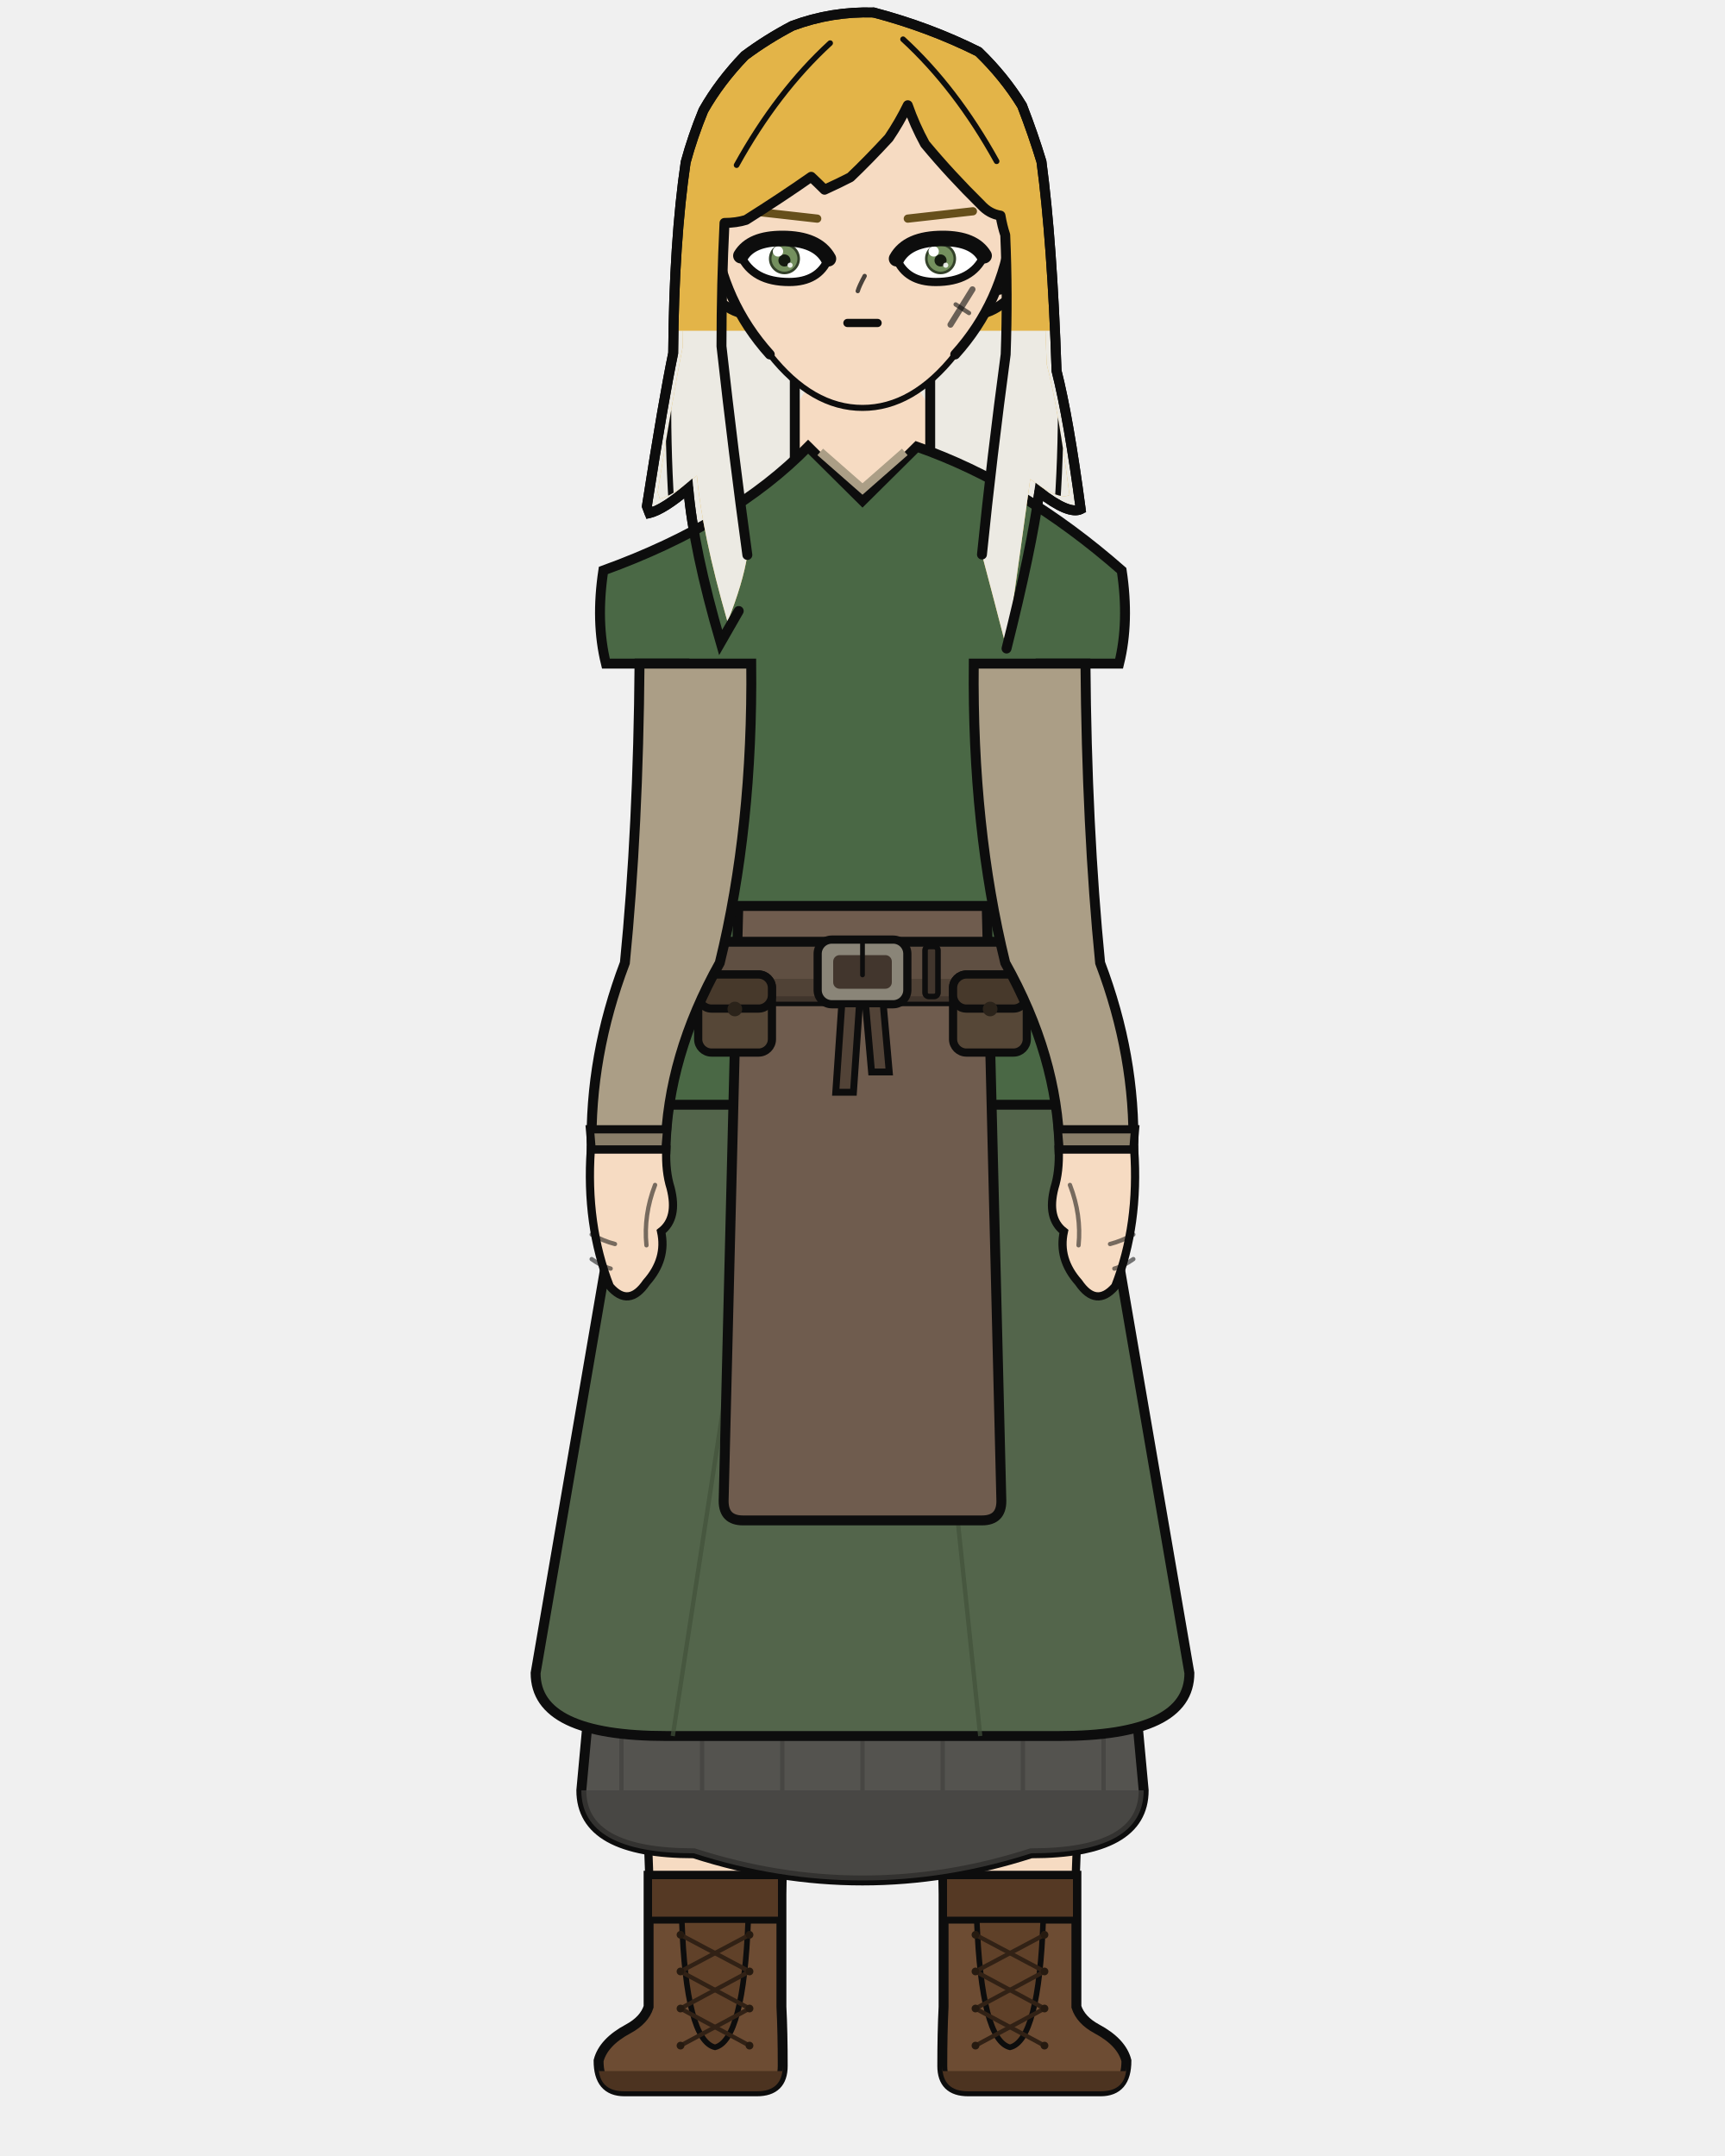
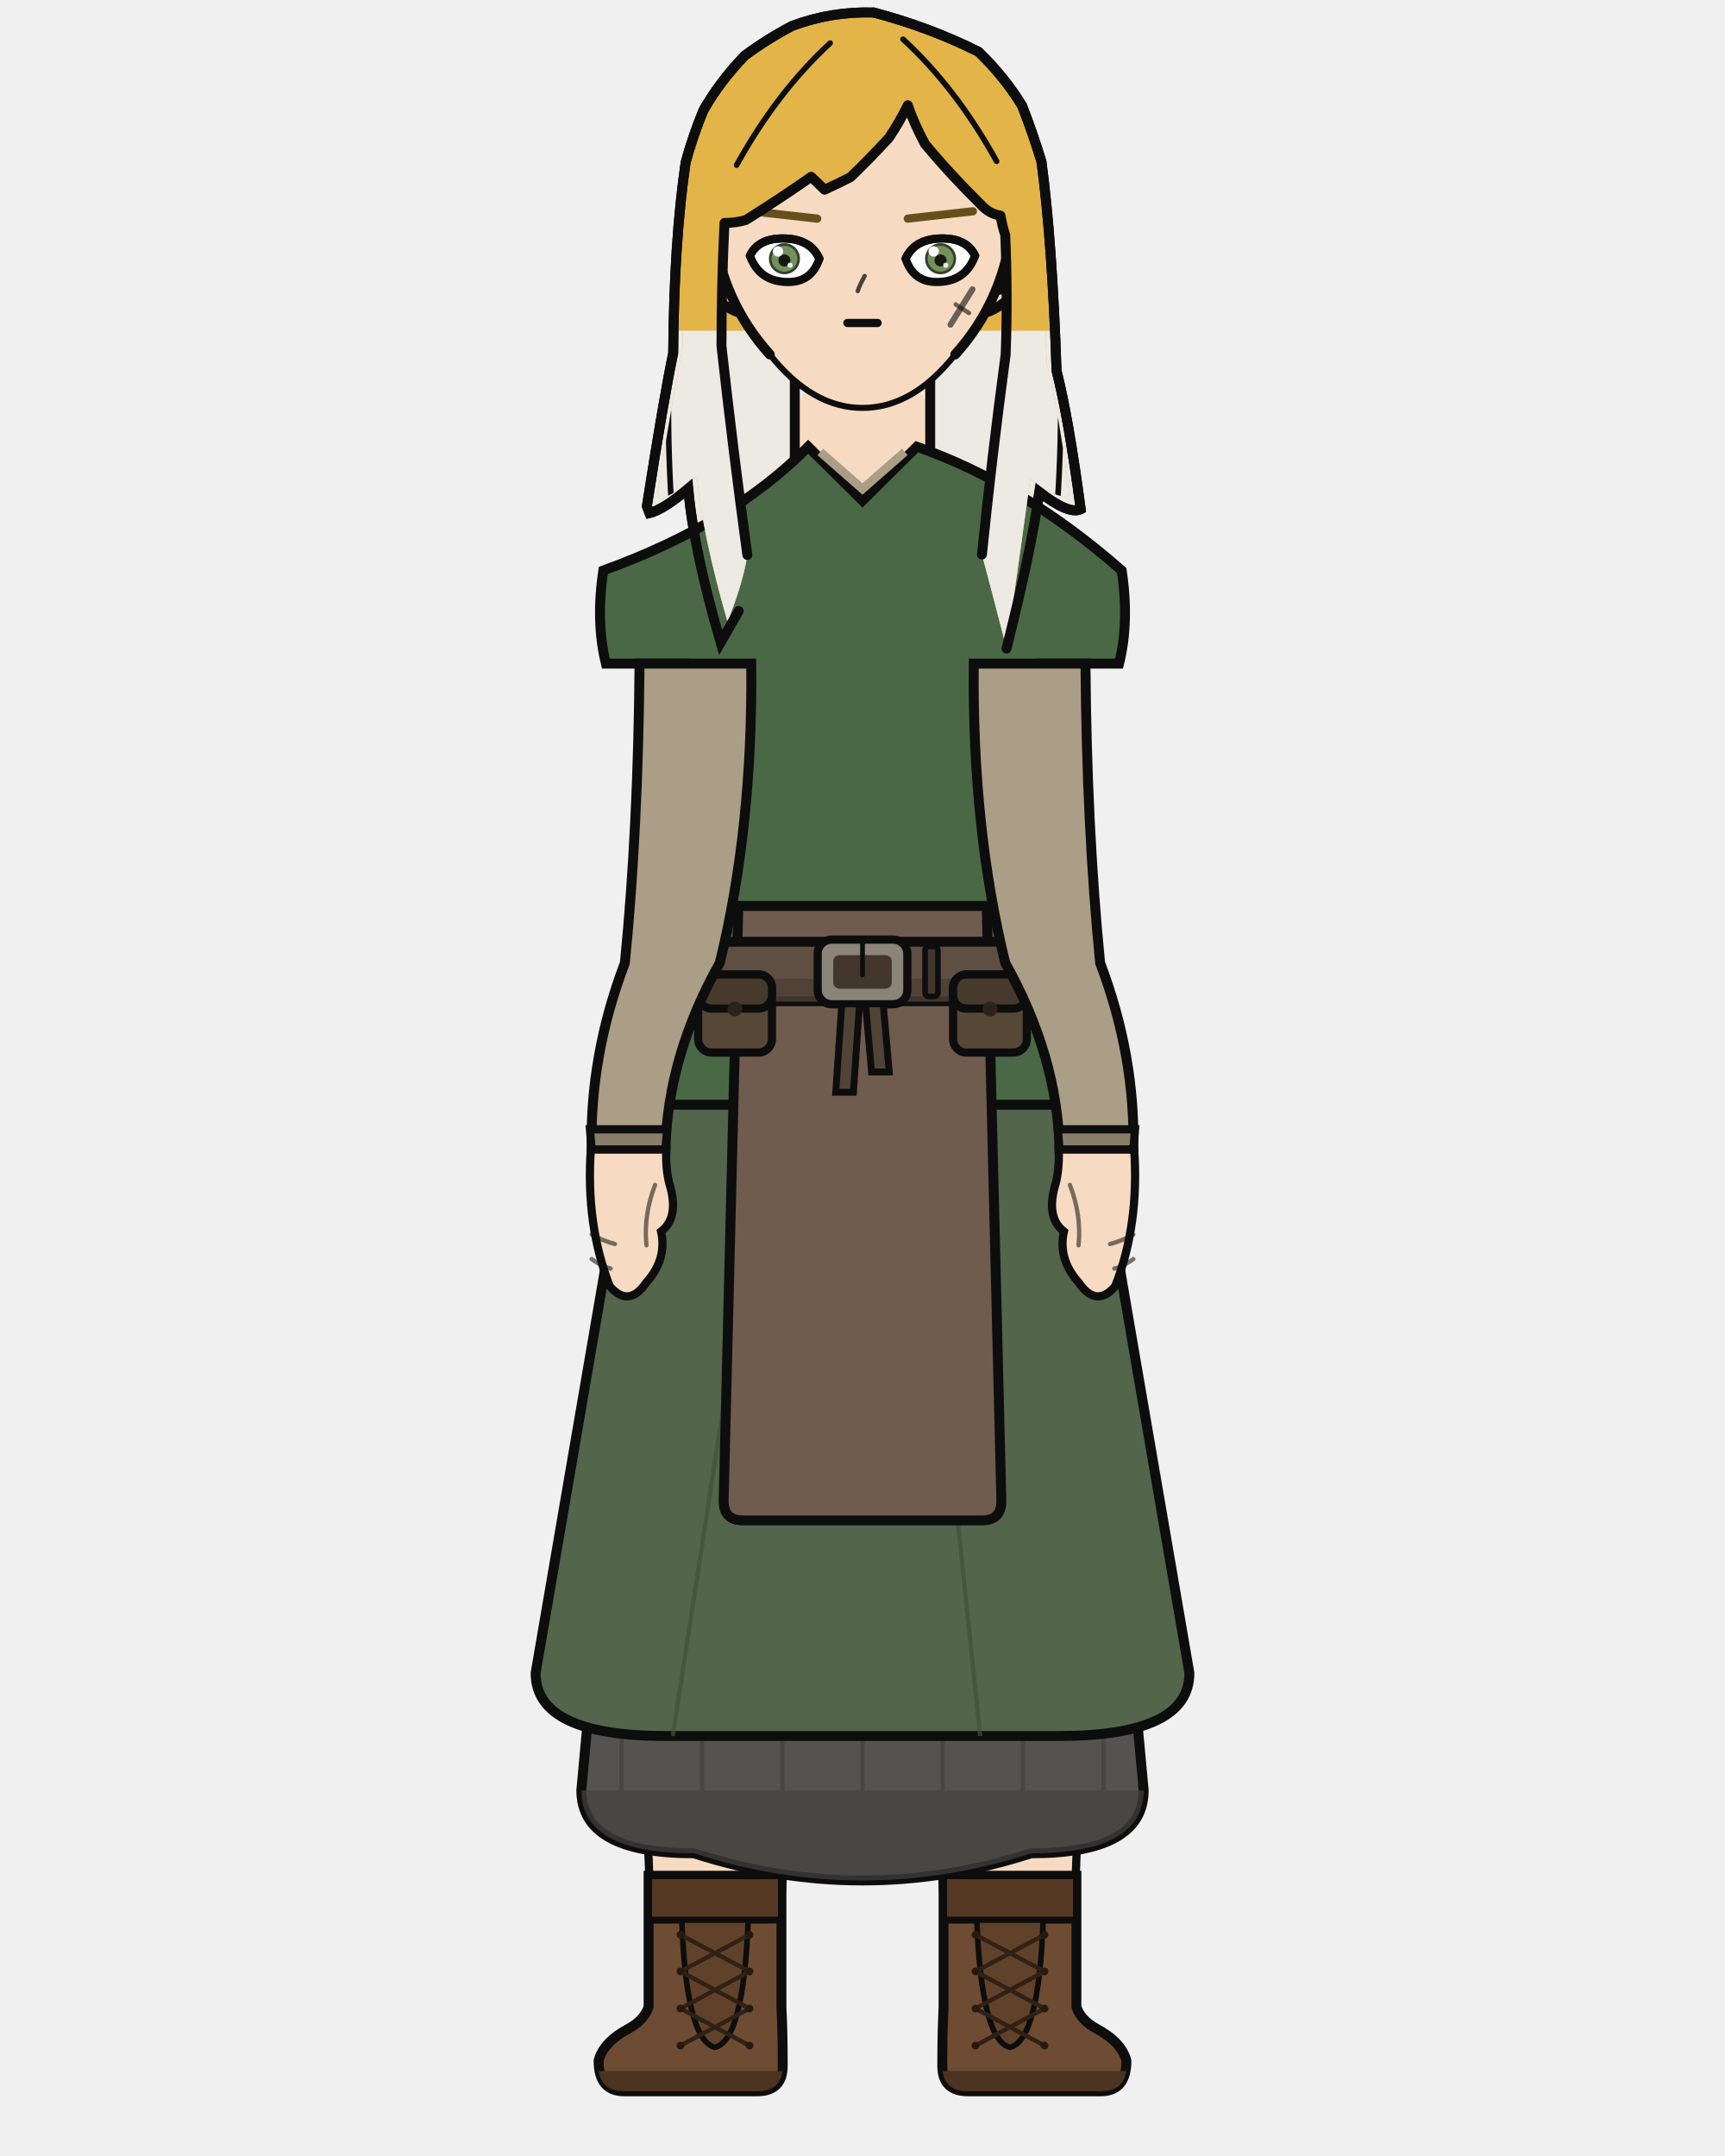
<svg xmlns="http://www.w3.org/2000/svg" width="400" height="500" viewBox="0 0 400 500">
  <defs>
    <clipPath id="hair-tips">
      <path d="M 139.6 76.7 Q 155.1 109.8 170.6 142.9 Q 170.3 143.5 169.9 144.1 Q 169.6 144.7 169.2 145.3 Q 168.9 145.9 168.5 146.6 Q 168.1 147.2 167.8 147.8 Q 167.4 148.4 167.1 149.0 Q 166.1 145.5 165.1 142.0 Q 164.3 138.7 163.5 135.4 Q 162.8 132.3 162.1 129.3 Q 161.5 126.4 161.0 123.5 Q 160.5 120.9 160.1 118.2 Q 159.8 115.8 159.6 113.3 Q 158.7 114.0 157.8 114.8 Q 156.9 115.4 156.1 116.0 Q 155.3 116.6 154.5 117.1 Q 153.8 117.5 153.1 117.9 Q 152.4 118.2 151.8 118.6 Q 151.2 118.8 150.6 119.0 Q 150.5 118.8 150.5 118.7 Q 150.4 118.6 150.4 118.4 Q 150.4 118.3 150.3 118.2 Q 150.3 118.0 150.2 117.9 Q 150.2 117.8 150.1 117.6 Q 150.1 117.5 150.0 117.4 Q 150.7 113.4 151.3 109.4 Q 151.9 105.9 152.4 102.3 Q 153.0 99.2 153.5 96.0 Q 154.0 93.3 154.5 90.5 Q 154.9 88.2 155.3 85.8 Q 155.7 83.9 156.1 81.9 Q 156.1 79.3 156.2 76.7 Q 156.4 76.7 156.5 76.7 Q 156.7 76.7 156.9 76.7 Q 157.2 76.7 157.5 76.7 Q 157.8 76.7 158.2 76.7 Q 158.6 76.7 159.0 76.7 Q 159.3 76.7 159.6 76.7 Q 159.9 76.7 160.2 76.7 Q 160.5 76.7 160.8 76.7 Q 161.2 76.7 161.5 76.7 Q 161.9 76.7 162.3 76.7 Q 162.7 76.7 163.1 76.7 Q 163.8 76.7 164.5 76.7 Q 165.2 76.7 165.9 76.7 Q 166.7 76.7 167.4 76.7 Q 168.3 76.7 169.1 76.7 Q 170.0 76.7 170.9 76.7 Q 171.8 76.7 172.7 76.7 Q 173.6 76.7 174.5 76.7 Q 175.3 76.7 176.2 76.7 Q 177.1 76.7 178.0 76.7 Q 178.9 76.7 179.9 76.7 Q 180.8 76.7 181.8 76.7 Q 182.7 76.7 183.7 76.7 Q 185.2 76.7 186.8 76.7 Q 188.3 76.7 189.9 76.7 Q 191.4 76.7 193.0 76.7 Q 194.6 76.7 196.2 76.7 Q 197.8 76.7 199.4 76.7 Q 201.0 76.7 202.6 76.7 Q 204.8 76.7 206.9 76.7 Q 209.0 76.7 211.0 76.7 Q 213.1 76.7 215.1 76.7 Q 217.1 76.7 219.1 76.7 Q 221.1 76.7 223.0 76.7 Q 225.0 76.7 226.9 76.7 Q 227.9 76.7 228.8 76.7 Q 229.7 76.7 230.7 76.7 Q 231.5 76.7 232.4 76.7 Q 233.2 76.7 234.0 76.7 Q 234.8 76.7 235.5 76.7 Q 236.3 76.7 237.0 76.7 Q 237.4 76.7 237.8 76.7 Q 238.2 76.7 238.6 76.7 Q 239.0 76.7 239.4 76.7 Q 239.8 76.7 240.1 76.7 Q 240.5 76.7 240.8 76.7 Q 241.2 76.7 241.5 76.7 Q 241.9 76.7 242.3 76.7 Q 242.6 76.7 243.0 76.7 Q 243.3 76.7 243.6 76.7 Q 243.9 76.7 244.2 76.7 Q 244.4 76.7 244.6 76.7 Q 244.8 81.4 245.0 86.0 Q 245.4 88.0 245.9 90.0 Q 246.4 92.2 246.8 94.5 Q 247.3 97.0 247.8 99.5 Q 248.2 102.3 248.7 105.2 Q 249.2 108.2 249.6 111.3 Q 250.1 114.7 250.6 118.1 Q 250.1 118.2 249.5 118.3 Q 248.9 118.3 248.3 118.2 Q 247.5 118.0 246.8 117.7 Q 245.9 117.3 245.1 116.9 Q 244.1 116.3 243.1 115.7 Q 242.0 114.9 241.0 114.1 Q 240.6 116.4 240.3 118.8 Q 239.8 121.4 239.3 124.0 Q 238.8 126.9 238.2 129.8 Q 237.5 132.9 236.8 136.1 Q 236.0 139.5 235.2 143.0 Q 234.3 146.7 233.4 150.4 Q 246.9 113.5 260.4 76.7 Q 260.4 133.2 260.4 189.7 Q 200.0 189.7 139.6 189.7 Q 139.6 133.2 139.6 76.7 Z" />
    </clipPath>
    <clipPath id="hair-front">
      <path d="M 173.3 128.7 Q 170.1 105.4 167.3 80.3 Q 167.3 65.8 168.0 51.7 Q 170.7 51.7 173.0 51.0 Q 181.4 45.7 188.1 41.0 Q 189.7 42.5 191.2 44.0 Q 194.7 42.4 197.2 41.1 Q 201.3 37.2 206.1 32.0 Q 208.6 28.3 210.5 24.4 Q 212.1 29.0 214.5 33.4 Q 220.4 40.5 227.5 47.5 Q 229.4 49.6 232.0 50.0 Q 232.4 52.4 233.1 54.5 Q 233.7 68.3 233.2 82.2 Q 230.0 105.9 227.7 128.6 Q 230.6 139.5 233.4 150.4 Q 237.2 123.6 238.9 111.1 Q 245.4 116.1 248.0 114.8 Q 245.4 94.8 242.7 84.4 Q 241.8 56.1 239.4 38.2 Q 237.6 32.3 235.1 25.9 Q 231.2 19.6 225.5 14.0 Q 214.7 8.7 202.5 5.5 Q 193.2 5.1 184.5 8.4 Q 178.9 11.3 174.1 14.9 Q 168.6 20.6 165.0 27.0 Q 162.6 32.8 161.1 38.4 Q 158.5 55.7 158.3 80.5 Q 156.3 90.4 152.5 114.2 Q 152.8 114.9 153.0 115.7 Q 156.3 114.8 161.6 110.3 Q 162.8 123.7 168.7 144.2 Q 172.3 135.2 173.3 128.7 Z" />
    </clipPath>
  </defs>
  <path d="M 171.3 141.7 Q 169.2 145.3 167.1 149.0 Q 160.8 127.4 159.6 113.3 Q 154.0 118.1 150.6 119.0 Q 150.3 118.2 150.0 117.4 Q 153.9 92.4 156.1 81.9 Q 156.3 55.9 159.0 37.6 Q 160.6 31.7 163.1 25.6 Q 166.9 18.9 172.7 12.9 Q 177.8 9.1 183.7 6.0 Q 192.8 2.6 202.6 2.9 Q 215.5 6.3 226.9 12.0 Q 232.9 17.8 237.0 24.5 Q 239.6 31.2 241.5 37.5 Q 244.0 56.2 245.0 86.0 Q 247.8 97.0 250.6 118.1 Q 247.8 119.4 241.0 114.1 Q 239.2 127.3 233.4 150.4 Q 202.4 156.7 171.3 141.7 Z" fill="#e3b448" />
  <path d="M 171.3 141.7 Q 169.2 145.3 167.1 149.0 Q 160.8 127.4 159.6 113.3 Q 154.0 118.1 150.6 119.0 Q 150.3 118.2 150.0 117.4 Q 153.9 92.4 156.1 81.9 Q 156.3 55.9 159.0 37.6 Q 160.6 31.7 163.1 25.6 Q 166.9 18.9 172.7 12.9 Q 177.8 9.1 183.7 6.0 Q 192.8 2.6 202.6 2.9 Q 215.5 6.3 226.9 12.0 Q 232.9 17.8 237.0 24.5 Q 239.6 31.2 241.5 37.5 Q 244.0 56.2 245.0 86.0 Q 247.8 97.0 250.6 118.1 Q 247.8 119.4 241.0 114.1 Q 239.2 127.3 233.4 150.4 Q 202.4 156.7 171.3 141.7 Z" fill="#eceae3" clip-path="url(#hair-tips)" />
  <path d="M 171.3 141.7 Q 169.2 145.3 167.1 149.0 Q 160.8 127.4 159.6 113.3 Q 154.0 118.1 150.6 119.0 Q 150.3 118.2 150.0 117.4 Q 153.9 92.4 156.1 81.9 Q 156.3 55.9 159.0 37.6 Q 160.6 31.7 163.1 25.6 Q 166.9 18.9 172.7 12.9 Q 177.8 9.1 183.7 6.0 Q 192.8 2.6 202.6 2.9 Q 215.5 6.3 226.9 12.0 Q 232.9 17.8 237.0 24.5 Q 239.6 31.2 241.5 37.5 Q 244.0 56.2 245.0 86.0 Q 247.8 97.0 250.6 118.1 Q 247.8 119.4 241.0 114.1 Q 239.2 127.3 233.4 150.4 Q 202.4 156.7 171.3 141.7 Z" fill="none" stroke="#0d0d0d" stroke-width="2.3" stroke-linecap="round" stroke-linejoin="round" />
  <rect x="184.3" y="86.7" width="31.4" height="34.1" rx="11.0" fill="#f6dbc2" />
  <line x1="184.3" y1="86.7" x2="184.3" y2="120.9" stroke="#0d0d0d" stroke-width="2.3" />
  <line x1="215.7" y1="86.7" x2="215.7" y2="120.9" stroke="#0d0d0d" stroke-width="2.3" />
  <path d="M 147.3 256.2 L 252.7 256.2 Q 252.7 336.2 251.2 370.4 Q 250.9 403.7 248.2 465.4 L 220.2 465.4 Q 215.8 370.4 200.0 288.2 Q 184.2 370.4 179.8 465.4 L 151.8 465.4 Q 149.1 403.7 148.8 370.4 Q 147.3 336.2 147.3 256.2 Z" fill="#f6dbc2" stroke="#0d0d0d" stroke-width="1.9" stroke-linejoin="round" />
  <path d="M 147.3 256.2 L 252.7 256.2 L 243.2 301.3 Q 200.0 306.3 156.8 301.3 Z" fill="#e8e4dc" stroke="#0d0d0d" stroke-width="1.9" stroke-linejoin="round" />
  <path d="M 181.2 435.0 L 181.2 465.4 Q 181.5 471.3 181.5 479.1 Q 181.5 485.0 175.5 485.0 L 144.8 485.0 Q 138.8 485.0 138.8 477.9 Q 139.9 473.6 145.7 470.5 Q 149.4 468.5 150.4 465.4 L 150.4 435.0 Z" fill="#6d4c33" stroke="#0d0d0d" stroke-width="2.3" />
  <path d="M 181.5 480.3 L 138.8 480.3 L 138.8 479.1 Q 138.8 485.0 144.8 485.0 L 175.5 485.0 Q 181.5 485.0 181.5 479.1 Z" fill="#4c3320" />
  <rect x="150.4" y="435.0" width="30.8" height="10.3" fill="#553924" stroke="#0d0d0d" stroke-width="1.6" />
  <path d="M 158.1 445.3 L 173.5 445.3 Q 172.4 473.2 165.8 474.8 Q 159.1 473.2 158.1 445.3 Z" fill="#604129" stroke="#0d0d0d" stroke-width="1.3" />
  <line x1="173.8" y1="448.7" x2="157.8" y2="457.2" stroke="#312115" stroke-width="1.0" stroke-linecap="round" />
  <line x1="157.8" y1="448.7" x2="173.8" y2="457.2" stroke="#312115" stroke-width="1.0" stroke-linecap="round" />
  <line x1="173.8" y1="457.2" x2="157.8" y2="465.8" stroke="#312115" stroke-width="1.0" stroke-linecap="round" />
  <line x1="157.8" y1="457.2" x2="173.8" y2="465.8" stroke="#312115" stroke-width="1.0" stroke-linecap="round" />
  <line x1="173.8" y1="465.8" x2="157.8" y2="474.4" stroke="#312115" stroke-width="1.0" stroke-linecap="round" />
  <line x1="157.8" y1="465.8" x2="173.8" y2="474.4" stroke="#312115" stroke-width="1.0" stroke-linecap="round" />
  <circle cx="157.8" cy="448.7" r="0.9" fill="#261a10" />
  <circle cx="173.8" cy="448.7" r="0.9" fill="#261a10" />
  <circle cx="157.8" cy="457.2" r="0.9" fill="#261a10" />
  <circle cx="173.8" cy="457.2" r="0.9" fill="#261a10" />
  <circle cx="157.8" cy="465.8" r="0.9" fill="#261a10" />
  <circle cx="173.8" cy="465.8" r="0.9" fill="#261a10" />
  <circle cx="157.8" cy="474.4" r="0.9" fill="#261a10" />
  <circle cx="173.8" cy="474.4" r="0.9" fill="#261a10" />
  <path d="M 218.8 435.0 L 218.8 465.4 Q 218.5 471.3 218.5 479.1 Q 218.5 485.0 224.5 485.0 L 255.2 485.0 Q 261.2 485.0 261.2 477.9 Q 260.1 473.6 254.3 470.5 Q 250.6 468.5 249.6 465.4 L 249.6 435.0 Z" fill="#6d4c33" stroke="#0d0d0d" stroke-width="2.3" />
  <path d="M 218.5 480.3 L 261.2 480.3 L 261.2 479.1 Q 261.2 485.0 255.2 485.0 L 224.5 485.0 Q 218.5 485.0 218.5 479.1 Z" fill="#4c3320" />
  <rect x="218.8" y="435.0" width="30.8" height="10.3" fill="#553924" stroke="#0d0d0d" stroke-width="1.6" />
  <path d="M 226.5 445.3 L 241.9 445.3 Q 240.9 473.2 234.2 474.8 Q 227.6 473.2 226.5 445.3 Z" fill="#604129" stroke="#0d0d0d" stroke-width="1.3" />
  <line x1="242.2" y1="448.7" x2="226.2" y2="457.2" stroke="#312115" stroke-width="1.0" stroke-linecap="round" />
  <line x1="226.2" y1="448.7" x2="242.2" y2="457.2" stroke="#312115" stroke-width="1.0" stroke-linecap="round" />
  <line x1="242.2" y1="457.2" x2="226.2" y2="465.8" stroke="#312115" stroke-width="1.0" stroke-linecap="round" />
  <line x1="226.2" y1="457.2" x2="242.2" y2="465.8" stroke="#312115" stroke-width="1.0" stroke-linecap="round" />
  <line x1="242.2" y1="465.8" x2="226.2" y2="474.4" stroke="#312115" stroke-width="1.0" stroke-linecap="round" />
  <line x1="226.2" y1="465.8" x2="242.2" y2="474.4" stroke="#312115" stroke-width="1.0" stroke-linecap="round" />
  <circle cx="226.2" cy="448.7" r="0.9" fill="#261a10" />
  <circle cx="242.2" cy="448.7" r="0.9" fill="#261a10" />
  <circle cx="226.2" cy="457.2" r="0.9" fill="#261a10" />
  <circle cx="242.2" cy="457.2" r="0.9" fill="#261a10" />
  <circle cx="226.2" cy="465.8" r="0.9" fill="#261a10" />
  <circle cx="242.2" cy="465.8" r="0.9" fill="#261a10" />
  <circle cx="226.2" cy="474.4" r="0.9" fill="#261a10" />
  <circle cx="242.2" cy="474.4" r="0.9" fill="#261a10" />
  <path d="M 152.5 223.3 L 134.8 415.2 Q 134.8 429.8 160.9 429.8 Q 200.0 442.4 239.1 429.8 Q 265.2 429.8 265.2 415.2 L 247.5 223.3 Z" fill="#54534f" stroke="#0d0d0d" stroke-width="2.3" />
  <path d="M 134.8 415.2 L 134.8 415.2 Q 134.8 429.8 160.9 429.8 Q 200.0 442.4 239.1 429.8 Q 265.2 429.8 265.2 415.2 L 265.2 415.2 Z" fill="#43423f" opacity="0.7" />
  <line x1="144.1" y1="402.6" x2="144.1" y2="415.2" stroke="#43423f" stroke-width="1.0" opacity="0.75" />
  <line x1="162.8" y1="402.6" x2="162.8" y2="415.2" stroke="#43423f" stroke-width="1.0" opacity="0.75" />
  <line x1="181.4" y1="402.6" x2="181.4" y2="415.2" stroke="#43423f" stroke-width="1.0" opacity="0.75" />
  <line x1="200.0" y1="402.6" x2="200.0" y2="415.2" stroke="#43423f" stroke-width="1.0" opacity="0.75" />
  <line x1="218.6" y1="402.6" x2="218.6" y2="415.2" stroke="#43423f" stroke-width="1.0" opacity="0.75" />
  <line x1="237.2" y1="402.6" x2="237.2" y2="415.2" stroke="#43423f" stroke-width="1.0" opacity="0.75" />
  <line x1="255.9" y1="402.6" x2="255.9" y2="415.2" stroke="#43423f" stroke-width="1.0" opacity="0.75" />
  <path d="M 152.5 223.3 L 124.2 388.0 Q 124.2 402.6 154.5 402.6 L 245.5 402.6 Q 275.8 402.6 275.8 388.0 L 247.5 223.3 Z" fill="#53654b" stroke="#0d0d0d" stroke-width="2.3" />
  <line x1="175.3" y1="277.1" x2="156.0" y2="402.6" stroke="#41513a" stroke-width="1.0" opacity="0.7" />
  <line x1="214.2" y1="277.1" x2="227.3" y2="402.6" stroke="#41513a" stroke-width="1.0" opacity="0.7" />
  <path d="M 187.4 103.6 Q 170.0 121.4 139.9 132.3 Q 138.1 144.2 140.5 153.9 L 158.7 153.9 Q 158.7 192.0 161.1 223.3 Q 147.3 241.4 147.3 256.2 L 252.7 256.2 Q 252.7 241.4 238.9 223.3 Q 241.3 192.0 241.3 153.9 L 259.5 153.9 Q 261.9 144.2 260.1 132.3 Q 237.2 112.2 212.6 103.6 L 200.0 116.1 Z" fill="#4a6845" stroke="#0d0d0d" stroke-width="2.3" />
  <path d="M 190.2 104.8 L 200.0 113.4 L 209.8 104.8" fill="none" stroke="#ab9e86" stroke-width="2.0" />
  <path d="M 171.2 210.1 L 167.8 348.1 Q 167.8 352.6 172.3 352.6 L 227.7 352.6 Q 232.2 352.6 232.2 348.1 L 228.8 210.1 Z" fill="#6f5c4e" stroke="#0d0d0d" stroke-width="2.3" />
  <rect x="159.9" y="218.4" width="80.1" height="13.8" rx="2.5" fill="#5f4f42" stroke="#0d0d0d" stroke-width="2.3" />
  <rect x="159.9" y="227.0" width="80.1" height="5.3" rx="2.5" fill="#4c3e33" opacity="0.8" />
  <rect x="189.6" y="217.9" width="20.8" height="15.0" rx="3.3" fill="#8a8578" stroke="#0d0d0d" stroke-width="1.9" />
  <rect x="193.2" y="221.5" width="13.6" height="7.8" rx="1.5" fill="#42362d" />
  <line x1="200.0" y1="217.9" x2="200.0" y2="226.1" stroke="#0d0d0d" stroke-width="1.1" stroke-linecap="round" />
  <rect x="214.5" y="219.5" width="3.0" height="11.6" rx="0.9" fill="#42362d" stroke="#0d0d0d" stroke-width="1.3" />
  <path d="M 195.2 232.8 L 199.3 232.8 L 197.9 253.3 L 193.8 253.3 Z" fill="#524337" stroke="#0d0d0d" stroke-width="1.6" />
  <path d="M 200.7 232.8 L 204.8 232.8 L 206.2 248.6 L 202.1 248.6 Z" fill="#524337" stroke="#0d0d0d" stroke-width="1.6" />
  <rect x="161.9" y="226.0" width="17.1" height="18.1" rx="3.1" fill="#564737" stroke="#0d0d0d" stroke-width="1.9" />
  <rect x="161.9" y="226.0" width="17.1" height="7.9" rx="3.1" fill="#47392b" stroke="#0d0d0d" stroke-width="1.9" />
  <circle cx="170.4" cy="234.0" r="1.7" fill="#2b231a" />
  <rect x="221.0" y="226.0" width="17.1" height="18.1" rx="3.1" fill="#564737" stroke="#0d0d0d" stroke-width="1.9" />
  <rect x="221.0" y="226.0" width="17.1" height="7.9" rx="3.1" fill="#47392b" stroke="#0d0d0d" stroke-width="1.9" />
  <circle cx="229.6" cy="234.0" r="1.7" fill="#2b231a" />
  <path d="M 174.2 153.9 L 148.3 153.9 Q 148.0 192.0 144.9 223.3 Q 136.7 244.9 137.2 266.6 L 154.3 266.6 Q 154.8 244.9 166.9 223.3 Q 174.6 192.0 174.2 153.9 Z" fill="#ab9e86" stroke="#0d0d0d" stroke-width="2.3" />
  <path d="M 136.8 261.9 L 154.7 261.9 L 154.3 266.6 L 137.2 266.6 Z" fill="#897e69" stroke="#0d0d0d" stroke-width="1.9" />
  <path d="M 137.0 266.6 Q 135.8 284.0 141.4 298.3 Q 145.8 303.4 149.9 297.4 Q 154.7 292.0 153.3 285.6 Q 157.3 282.5 155.5 275.5 Q 154.3 271.7 154.5 266.6 Z" fill="#f6dbc2" stroke="#0d0d0d" stroke-width="1.9" />
  <path d="M 151.9 274.8 Q 149.2 281.8 149.9 288.8" fill="none" stroke="#0d0d0d" stroke-width="1.0" opacity="0.55" stroke-linecap="round" />
  <path d="M 137.2 286.3 Q 139.9 287.8 142.6 288.5" fill="none" stroke="#0d0d0d" stroke-width="1.0" opacity="0.55" stroke-linecap="round" />
  <path d="M 137.2 292.0 Q 139.4 293.6 141.6 294.2" fill="none" stroke="#0d0d0d" stroke-width="1.0" opacity="0.55" stroke-linecap="round" />
  <path d="M 225.8 153.9 L 251.7 153.9 Q 252.0 192.0 255.1 223.3 Q 263.3 244.9 262.8 266.6 L 245.7 266.6 Q 245.2 244.9 233.1 223.3 Q 225.4 192.0 225.8 153.9 Z" fill="#ab9e86" stroke="#0d0d0d" stroke-width="2.3" />
  <path d="M 245.3 261.9 L 263.2 261.9 L 262.8 266.6 L 245.7 266.6 Z" fill="#897e69" stroke="#0d0d0d" stroke-width="1.9" />
  <path d="M 263.0 266.6 Q 264.2 284.0 258.6 298.3 Q 254.2 303.4 250.1 297.4 Q 245.3 292.0 246.7 285.6 Q 242.7 282.5 244.5 275.5 Q 245.7 271.7 245.5 266.6 Z" fill="#f6dbc2" stroke="#0d0d0d" stroke-width="1.9" />
  <path d="M 248.1 274.8 Q 250.8 281.8 250.1 288.8" fill="none" stroke="#0d0d0d" stroke-width="1.0" opacity="0.55" stroke-linecap="round" />
  <path d="M 262.8 286.3 Q 260.1 287.8 257.4 288.5" fill="none" stroke="#0d0d0d" stroke-width="1.0" opacity="0.55" stroke-linecap="round" />
  <path d="M 262.8 292.0 Q 260.6 293.6 258.4 294.2" fill="none" stroke="#0d0d0d" stroke-width="1.0" opacity="0.55" stroke-linecap="round" />
  <path d="M 165.6 54.5 Q 163.3 54.7 162.0 57.0 Q 161.0 59.5 162.0 63.6 Q 163.4 66.5 165.3 68.6 Q 168.9 71.9 171.8 72.6 Z" fill="#f6dbc2" />
  <path d="M 165.6 54.5 Q 163.3 54.7 162.0 57.0 Q 161.0 59.5 162.0 63.6 Q 163.4 66.5 165.3 68.6 Q 168.9 71.9 171.8 72.6" fill="none" stroke="#0d0d0d" stroke-width="2.3" stroke-linecap="round" />
  <path d="M 163.1 61.8 Q 162.5 59.8 162.8 59.1 Q 163.2 58.7 164.0 59.2 Q 164.9 60.6 165.9 62.3 Q 165.1 62.3 166.0 65.6 Q 167.4 67.7 168.2 67.7" fill="none" stroke="#0d0d0d" stroke-width="1.3" stroke-linecap="round" />
  <path d="M 234.4 54.5 Q 236.7 54.7 238.0 57.0 Q 239.0 59.5 238.0 63.6 Q 236.6 66.5 234.7 68.6 Q 231.1 71.9 228.2 72.6 Z" fill="#f6dbc2" />
  <path d="M 234.4 54.5 Q 236.7 54.7 238.0 57.0 Q 239.0 59.5 238.0 63.6 Q 236.6 66.5 234.7 68.6 Q 231.1 71.9 228.2 72.6" fill="none" stroke="#0d0d0d" stroke-width="2.3" stroke-linecap="round" />
  <path d="M 236.9 61.8 Q 237.5 59.8 237.2 59.1 Q 236.8 58.7 236.0 59.2 Q 235.1 60.6 234.1 62.3 Q 234.9 62.3 234.0 65.6 Q 232.6 67.7 231.8 67.7" fill="none" stroke="#0d0d0d" stroke-width="1.3" stroke-linecap="round" />
  <path d="M 200.0 14.1 Q 214.6 14.1 225.0 25.6 Q 235.3 37.1 234.6 53.4 Q 232.4 70.1 221.5 82.2 Q 211.7 94.6 200.0 94.6 Q 188.3 94.6 178.5 82.2 Q 167.6 70.1 165.4 53.4 Q 164.7 37.1 175.0 25.6 Q 185.4 14.1 200.0 14.1 Z" fill="#f6dbc2" />
  <path d="M 178.5 82.2 Q 167.6 70.1 165.4 53.4 Q 164.7 37.1 175.0 25.6 Q 185.4 14.1 200.0 14.1 Q 214.6 14.1 225.0 25.6 Q 235.3 37.1 234.6 53.4 Q 232.4 70.1 221.5 82.2" fill="none" stroke="#0d0d0d" stroke-width="2.3" stroke-linecap="round" />
  <path d="M 221.5 82.2 Q 211.7 94.6 200.0 94.6 Q 188.3 94.6 178.5 82.2" fill="none" stroke="#0d0d0d" stroke-width="1.4" stroke-linecap="round" />
  <line x1="189.5" y1="50.7" x2="174.4" y2="49.0" stroke="#664f1b" stroke-width="1.9" stroke-linecap="round" />
  <defs>
    <clipPath id="eye-l">
-       <path d="M 192.1 60.0 Q 189.5 55.3 181.4 55.3 Q 174.2 55.3 171.8 59.3 Q 174.6 65.4 183.0 65.4 Q 189.8 65.4 192.1 60.0 Z" />
+       <path d="M 190.0 60.0 Q 187.9 55.3 181.5 55.3 Q 175.8 55.3 173.9 59.3 Q 176.1 65.4 182.8 65.4 Q 188.2 65.4 190.0 60.0 Z" />
    </clipPath>
  </defs>
-   <path d="M 192.1 60.0 Q 189.5 55.3 181.4 55.3 Q 174.2 55.3 171.8 59.3 Q 174.6 65.4 183.0 65.4 Q 189.8 65.4 192.1 60.0 Z" fill="white" stroke="#0d0d0d" stroke-width="1.9" />
+   <path d="M 190.0 60.0 Q 187.9 55.3 181.5 55.3 Q 175.8 55.3 173.9 59.3 Q 176.1 65.4 182.8 65.4 Q 188.2 65.4 190.0 60.0 Z" fill="white" stroke="#0d0d0d" stroke-width="1.9" />
  <g clip-path="url(#eye-l)">
    <circle cx="181.9" cy="60.0" r="3.6" fill="#334129" />
    <circle cx="181.9" cy="60.0" r="3.0" fill="#74905e" />
    <circle cx="181.9" cy="60.4" r="1.4" fill="#141a10" />
    <circle cx="180.4" cy="58.3" r="1.2" fill="white" />
    <circle cx="183.2" cy="61.5" r="0.6" fill="white" opacity="0.85" />
  </g>
-   <path d="M 192.1 60.0 Q 189.5 55.3 181.4 55.3 Q 174.2 55.3 171.8 59.3" fill="none" stroke="#0d0d0d" stroke-width="3.6" stroke-linecap="round" />
+   <path d="M 190.0 60.0 Q 187.9 55.3 181.5 55.3 Q 175.8 55.3 173.9 59.3" fill="none" stroke="#0d0d0d" stroke-width="1.9" stroke-linecap="round" />
  <line x1="210.5" y1="50.7" x2="225.6" y2="49.0" stroke="#664f1b" stroke-width="1.9" stroke-linecap="round" />
  <defs>
    <clipPath id="eye-r">
-       <path d="M 207.9 60.0 Q 210.5 55.3 218.6 55.3 Q 225.8 55.3 228.2 59.3 Q 225.4 65.4 217.0 65.4 Q 210.2 65.4 207.9 60.0 Z" />
+       <path d="M 210.0 60.0 Q 212.1 55.3 218.5 55.3 Q 224.2 55.3 226.1 59.3 Q 223.9 65.4 217.2 65.4 Q 211.8 65.4 210.0 60.0 Z" />
    </clipPath>
  </defs>
-   <path d="M 207.9 60.0 Q 210.5 55.3 218.6 55.3 Q 225.8 55.3 228.2 59.3 Q 225.4 65.4 217.0 65.4 Q 210.2 65.4 207.9 60.0 Z" fill="white" stroke="#0d0d0d" stroke-width="1.9" />
+   <path d="M 210.0 60.0 Q 212.1 55.3 218.5 55.3 Q 224.2 55.3 226.1 59.3 Q 223.9 65.4 217.2 65.4 Q 211.8 65.4 210.0 60.0 Z" fill="white" stroke="#0d0d0d" stroke-width="1.9" />
  <g clip-path="url(#eye-r)">
    <circle cx="218.1" cy="60.0" r="3.6" fill="#334129" />
    <circle cx="218.1" cy="60.0" r="3.0" fill="#74905e" />
    <circle cx="218.1" cy="60.4" r="1.4" fill="#141a10" />
    <circle cx="216.5" cy="58.3" r="1.2" fill="white" />
    <circle cx="219.3" cy="61.5" r="0.6" fill="white" opacity="0.85" />
  </g>
-   <path d="M 207.9 60.0 Q 210.5 55.3 218.6 55.3 Q 225.8 55.3 228.2 59.3" fill="none" stroke="#0d0d0d" stroke-width="3.6" stroke-linecap="round" />
+   <path d="M 210.0 60.0 Q 212.1 55.3 218.5 55.3 Q 224.2 55.3 226.1 59.3" fill="none" stroke="#0d0d0d" stroke-width="1.9" stroke-linecap="round" />
  <path d="M 200.5 64.0 Q 199.2 66.4 198.9 67.5" fill="none" stroke="#0d0d0d" stroke-width="1.0" opacity="0.75" stroke-linecap="round" />
  <path d="M 196.5 74.9 Q 200.0 74.9 203.5 74.9" fill="none" stroke="#0d0d0d" stroke-width="1.9" stroke-linecap="round" />
  <line x1="220.4" y1="75.3" x2="225.5" y2="67.1" stroke="#0d0d0d" stroke-width="1.4" stroke-linecap="round" opacity="0.6" />
  <line x1="221.6" y1="70.6" x2="224.7" y2="72.6" stroke="#0d0d0d" stroke-width="1.0" stroke-linecap="round" opacity="0.6" />
  <path d="M 173.3 128.7 Q 170.1 105.4 167.3 80.3 Q 167.3 65.8 168.0 51.7 Q 170.7 51.7 173.0 51.0 Q 181.4 45.7 188.1 41.0 Q 189.7 42.5 191.2 44.0 Q 194.7 42.4 197.2 41.1 Q 201.3 37.2 206.1 32.0 Q 208.6 28.3 210.5 24.4 Q 212.1 29.0 214.5 33.4 Q 220.4 40.5 227.5 47.5 Q 229.4 49.6 232.0 50.0 Q 232.4 52.4 233.1 54.5 Q 233.7 68.3 233.2 82.2 Q 230.0 105.9 227.7 128.6 Q 230.6 139.5 233.4 150.4 Q 237.2 123.6 238.9 111.1 Q 245.4 116.1 248.0 114.8 Q 245.4 94.8 242.7 84.4 Q 241.8 56.1 239.4 38.2 Q 237.6 32.3 235.1 25.9 Q 231.2 19.6 225.5 14.0 Q 214.7 8.7 202.5 5.5 Q 193.2 5.1 184.5 8.4 Q 178.9 11.3 174.1 14.9 Q 168.6 20.6 165.0 27.0 Q 162.6 32.8 161.1 38.4 Q 158.5 55.7 158.3 80.5 Q 156.3 90.4 152.5 114.2 Q 152.8 114.9 153.0 115.7 Q 156.3 114.8 161.6 110.3 Q 162.8 123.7 168.7 144.2 Q 172.3 135.2 173.3 128.7 Z" fill="#e3b448" />
  <path d="M 173.3 128.7 Q 170.1 105.4 167.3 80.3 Q 167.3 65.8 168.0 51.7 Q 170.7 51.7 173.0 51.0 Q 181.4 45.7 188.1 41.0 Q 189.7 42.5 191.2 44.0 Q 194.7 42.4 197.2 41.1 Q 201.3 37.2 206.1 32.0 Q 208.6 28.3 210.5 24.4 Q 212.1 29.0 214.5 33.4 Q 220.4 40.5 227.5 47.5 Q 229.4 49.6 232.0 50.0 Q 232.4 52.4 233.1 54.5 Q 233.7 68.3 233.2 82.2 Q 230.0 105.9 227.7 128.6 Q 230.6 139.5 233.4 150.4 Q 237.2 123.6 238.9 111.1 Q 245.4 116.1 248.0 114.8 Q 245.4 94.8 242.7 84.4 Q 241.8 56.1 239.4 38.2 Q 237.6 32.3 235.1 25.9 Q 231.2 19.6 225.5 14.0 Q 214.7 8.7 202.5 5.5 Q 193.2 5.1 184.5 8.4 Q 178.9 11.3 174.1 14.9 Q 168.6 20.6 165.0 27.0 Q 162.6 32.8 161.1 38.4 Q 158.5 55.7 158.3 80.5 Q 156.3 90.4 152.5 114.2 Q 152.8 114.9 153.0 115.7 Q 156.3 114.8 161.6 110.3 Q 162.8 123.7 168.7 144.2 Q 172.3 135.2 173.3 128.7 Z" fill="#eceae3" clip-path="url(#hair-tips)" />
  <path d="M 173.3 128.7 Q 170.1 105.4 167.3 80.3 Q 167.3 65.8 168.0 51.7 Q 170.7 51.7 173.0 51.0 Q 181.4 45.7 188.1 41.0 Q 189.7 42.5 191.2 44.0 Q 194.7 42.4 197.2 41.1 Q 201.3 37.2 206.1 32.0 Q 208.6 28.3 210.5 24.4 Q 212.1 29.0 214.5 33.4 Q 220.4 40.5 227.5 47.5 Q 229.4 49.6 232.0 50.0 Q 232.4 52.4 233.1 54.5 Q 233.7 68.3 233.2 82.2 Q 230.0 105.9 227.7 128.6" fill="none" stroke="#0d0d0d" stroke-width="2.3" stroke-linecap="round" stroke-linejoin="round" />
  <path d="M 233.4 150.4 Q 239.2 127.3 241.0 114.1 Q 247.8 119.4 250.6 118.1 Q 247.8 97.0 245.0 86.0 Q 244.0 56.2 241.5 37.5 Q 239.6 31.2 237.0 24.5 Q 232.9 17.8 226.9 12.0 Q 215.5 6.3 202.6 2.9" fill="none" stroke="#0d0d0d" stroke-width="2.3" stroke-linecap="round" />
  <path d="M 171.3 141.7 Q 169.2 145.3 167.1 149.0 Q 160.8 127.4 159.6 113.3 Q 154.0 118.1 150.6 119.0 Q 150.3 118.2 150.0 117.4 Q 153.9 92.4 156.1 81.9 Q 156.3 55.9 159.0 37.6 Q 160.6 31.7 163.1 25.6 Q 166.9 18.9 172.7 12.9 Q 177.8 9.1 183.7 6.0 Q 192.8 2.6 202.6 2.9" fill="none" stroke="#0d0d0d" stroke-width="2.3" stroke-linecap="round" />
  <path d="M 192.5 10.0 Q 180.2 21.3 170.8 38.3" fill="none" stroke="#0d0d0d" stroke-width="1.3" stroke-linecap="round" clip-path="url(#hair-front)" />
  <path d="M 209.4 9.1 Q 221.7 20.4 231.1 37.4" fill="none" stroke="#0d0d0d" stroke-width="1.3" stroke-linecap="round" clip-path="url(#hair-front)" />
  <path d="M 156.7 58.1 Q 153.9 88.7 155.7 116.9" fill="none" stroke="#0d0d0d" stroke-width="1.3" stroke-linecap="round" clip-path="url(#hair-front)" />
  <path d="M 244.3 58.1 Q 247.1 88.7 245.2 116.9" fill="none" stroke="#0d0d0d" stroke-width="1.3" stroke-linecap="round" clip-path="url(#hair-front)" />
</svg>
